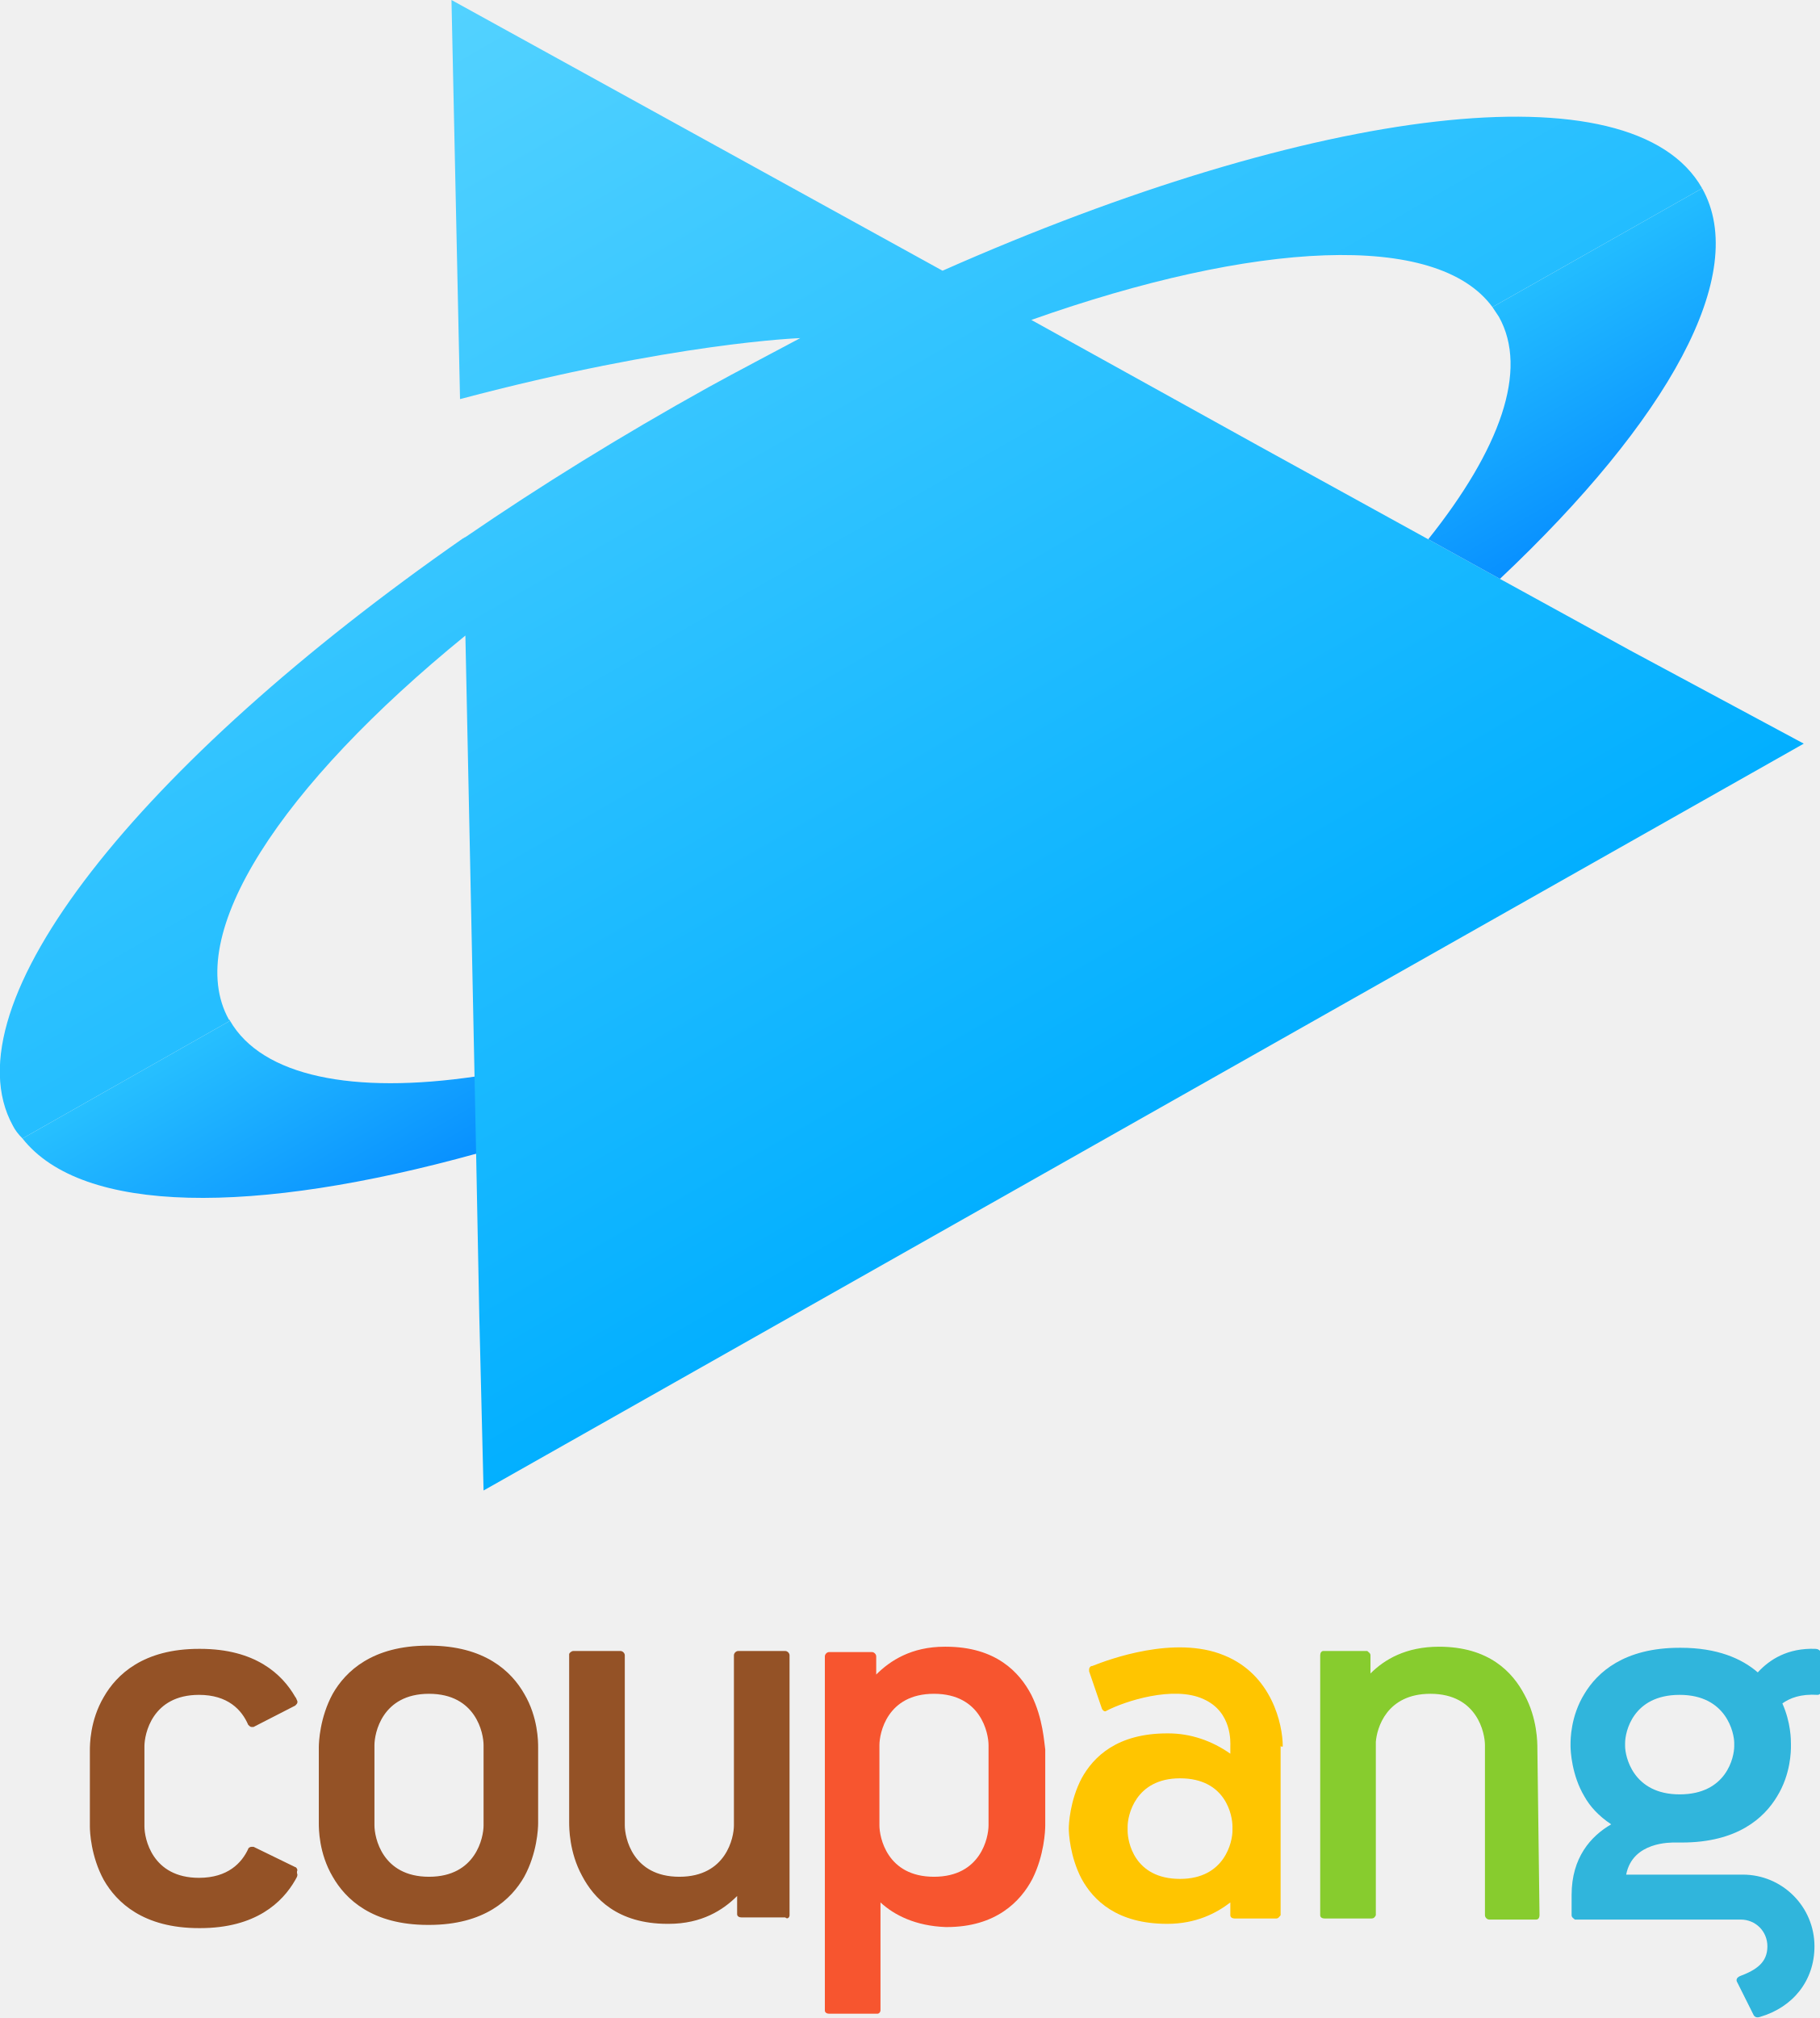
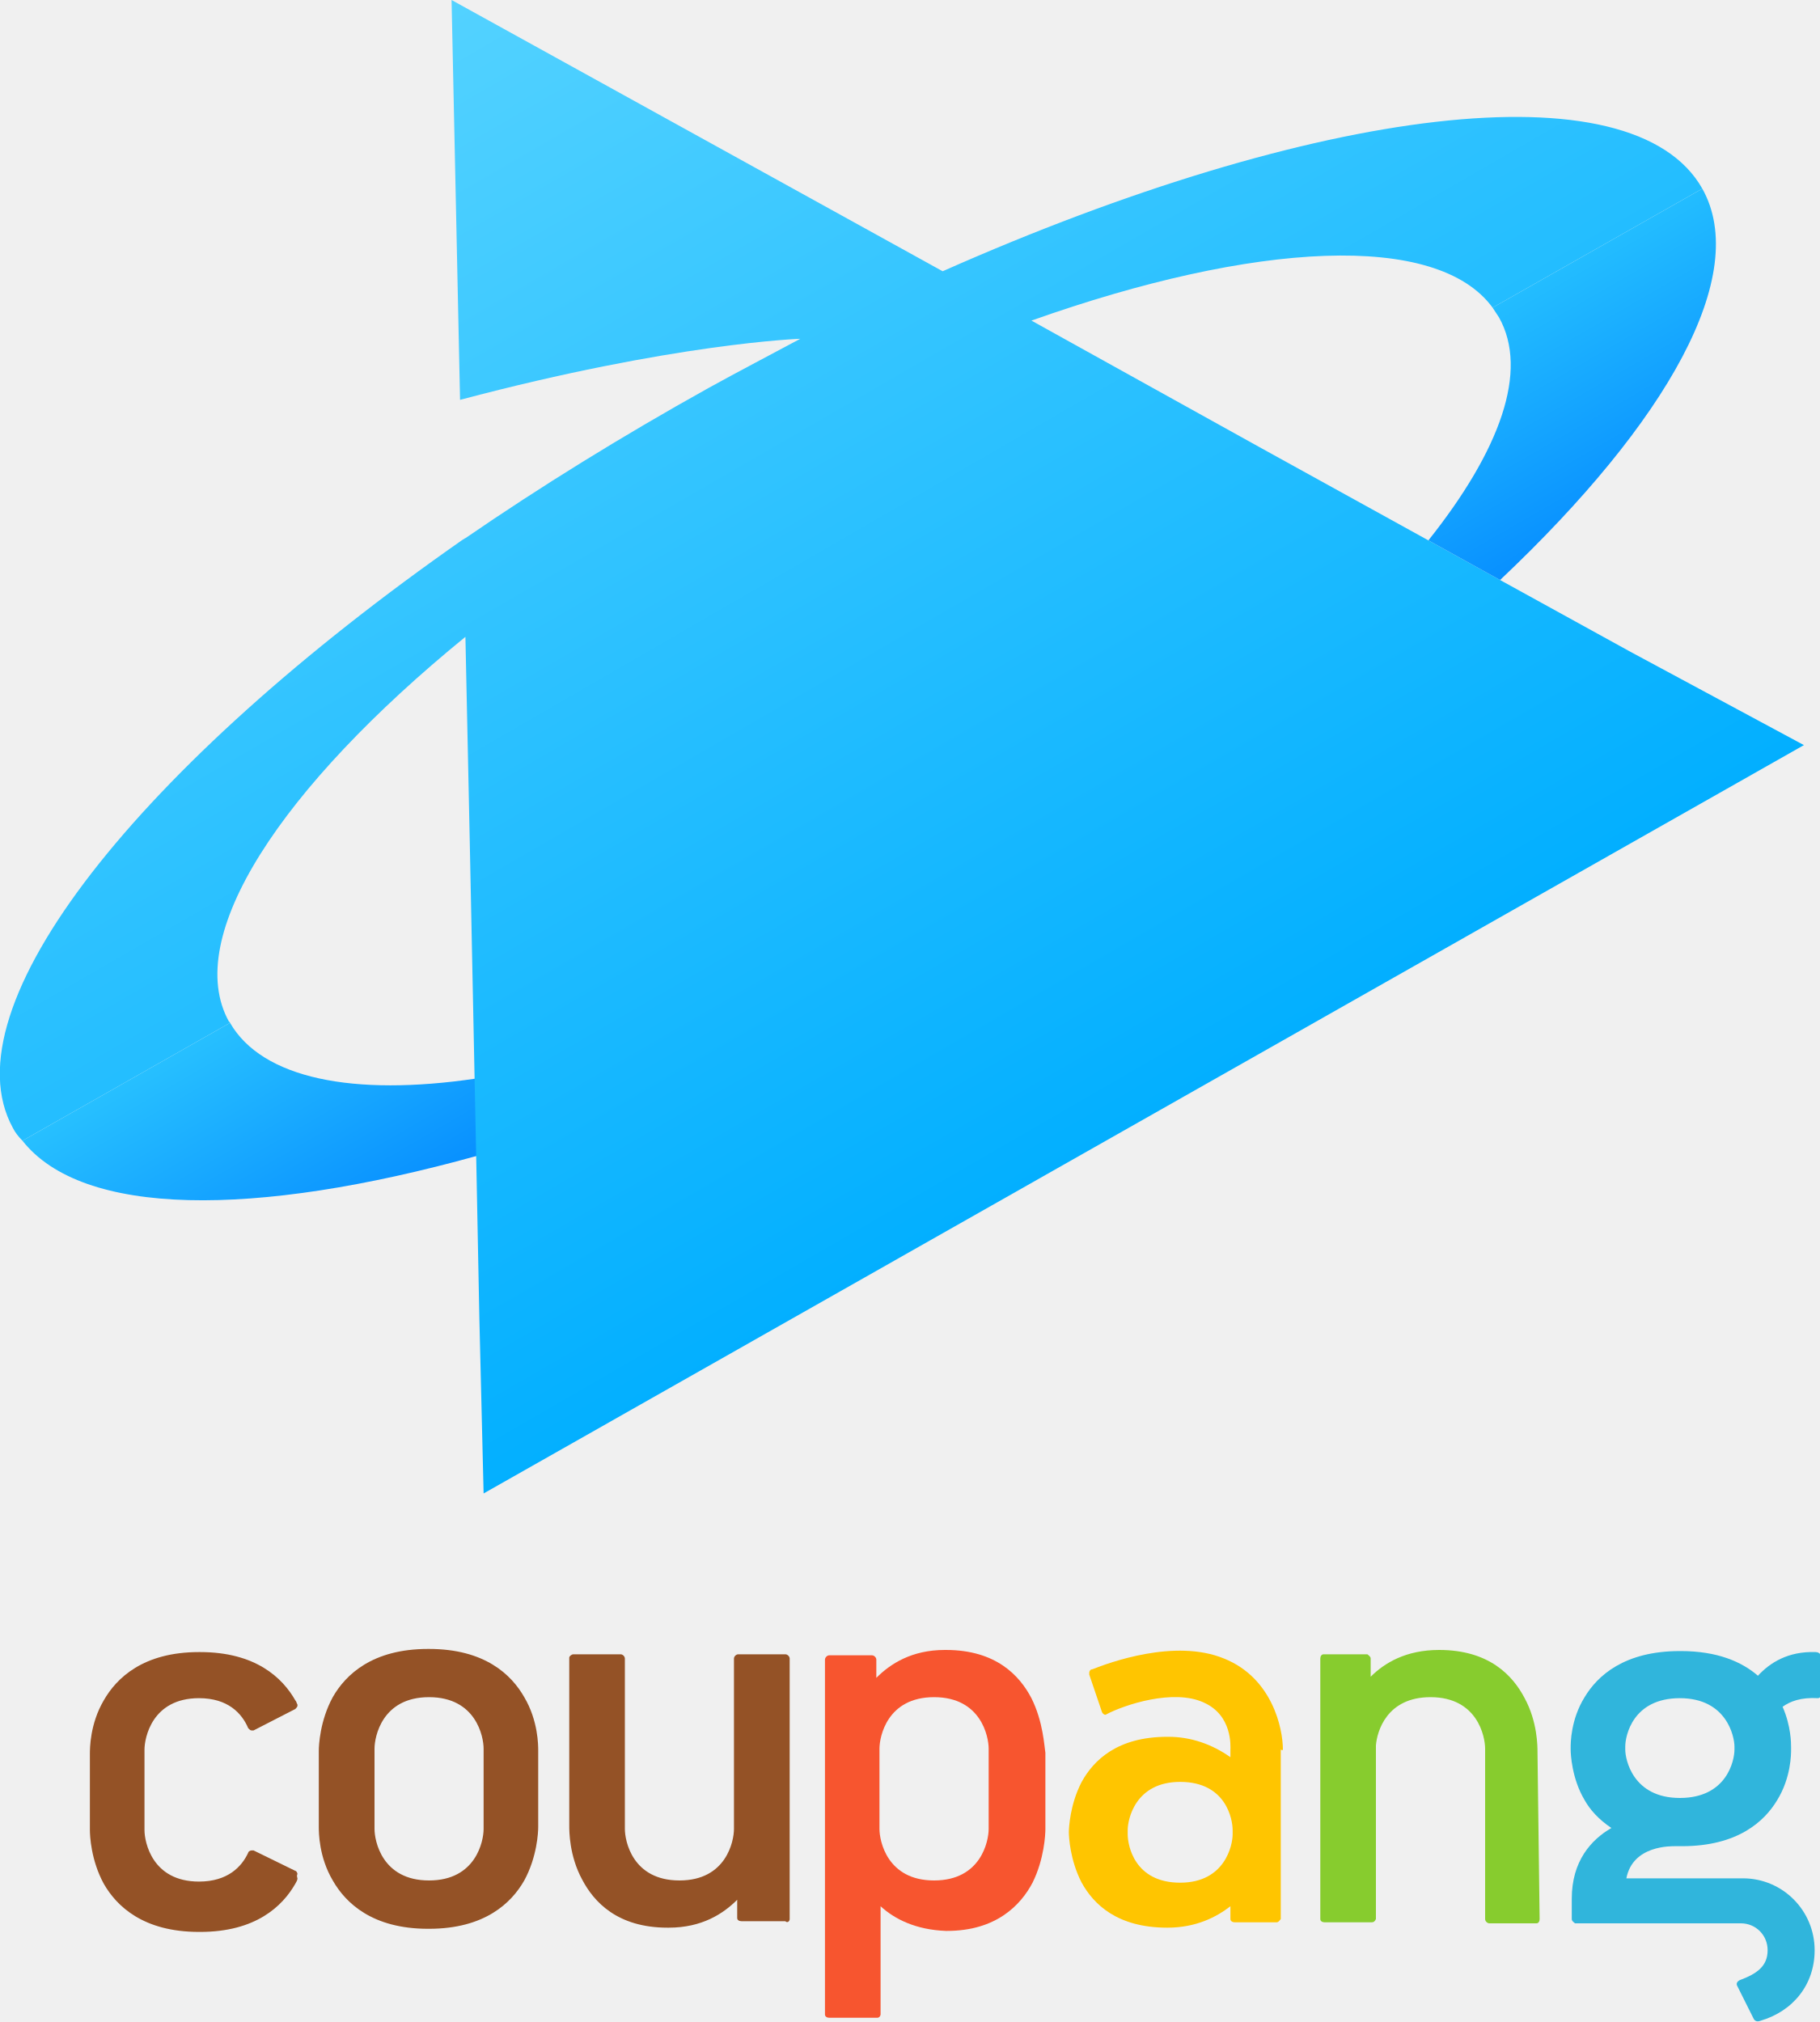
- <svg xmlns="http://www.w3.org/2000/svg" version="1.1" id="레이어_1" x="0px" y="0px" viewBox="0 0 170.1 188.6" style="enable-background:new 0 0 170.1 188.6;" xml:space="preserve">
-   <style type="text/css">
- 	.st0{fill:url(#SVGID_1_);}
- 	.st1{fill:url(#SVGID_00000103971503511209571870000014997368239878535557_);}
- 	.st2{fill:url(#SVGID_00000055685204198874167570000002992743342147035063_);}
- 	.st3{fill-rule:evenodd;clip-rule:evenodd;fill:#945226;}
- 	.st4{fill-rule:evenodd;clip-rule:evenodd;fill:#FFC500;}
- 	.st5{fill-rule:evenodd;clip-rule:evenodd;fill:#87CC2E;}
- 	.st6{fill-rule:evenodd;clip-rule:evenodd;fill:#F7552F;}
- 	.st7{fill-rule:evenodd;clip-rule:evenodd;fill:#30B5DC;}
- </style>
-   <g>
-     <g>
-       <linearGradient id="SVGID_1_" gradientUnits="userSpaceOnUse" x1="19.244" y1="92.801" x2="30.459" y2="73.376" gradientTransform="matrix(1 0 0 -1 0 189.2756)">
-         <stop offset="0" style="stop-color:#27C0FF" />
-         <stop offset="1" style="stop-color:#0890FF" />
-       </linearGradient>
-       <path class="st0" d="M44.5,100.6c-11.5,1.7-20,0-23-5.2l-19.4,11c5.6,7.1,21.6,7.2,42.5,1.4L44.5,100.6z" />
-       <linearGradient id="SVGID_00000003795685859655603030000006620264964356481677_" gradientUnits="userSpaceOnUse" x1="44.073" y1="190.357" x2="105.884" y2="83.296" gradientTransform="matrix(1 0 0 -1 0 189.2756)">
-         <stop offset="0" style="stop-color:#53D2FF" />
-         <stop offset="1" style="stop-color:#02AFFF" />
-       </linearGradient>
-       <path style="fill:url(#SVGID_00000003795685859655603030000006620264964356481677_);" d="M152.4,60.8l-12.2-6.7l0,0l-6.7-3.7l0,0    l-15.8-8.7L96.4,29.9c20.9-7.4,37.9-8.3,43.1-1.2l19.6-11.1c-6.5-11.5-36.2-7.7-71,7.7L42.2,0L43,37.3c20-5.3,31.8-5.7,31.8-5.7    l0,0c-2.8,1.5-5.7,3-8.6,4.6c-8.1,4.5-15.7,9.2-22.7,14c-0.1,0-0.1,0.1-0.2,0.1C13,71.4-5,93.9,1.2,105.2c0.2,0.4,0.5,0.8,0.9,1.2    l19.4-11c0,0,0-0.1-0.1-0.1c-4.4-7.9,4.9-21.9,22.1-35.9l0.4,19.1l0.6,29.1l0,0l0.3,15.4l0.4,16.3l123.4-69.8L152.4,60.8z" />
-       <linearGradient id="SVGID_00000087388978527045457530000002063525882478068129_" gradientUnits="userSpaceOnUse" x1="142.33" y1="162.173" x2="153.47" y2="142.878" gradientTransform="matrix(1 0 0 -1 0 189.2756)">
-         <stop offset="0" style="stop-color:#23BDFF" />
-         <stop offset="1" style="stop-color:#0890FF" />
-       </linearGradient>
-       <path style="fill:url(#SVGID_00000087388978527045457530000002063525882478068129_);" d="M159.1,17.6    C159.1,17.6,159.1,17.5,159.1,17.6l-19.6,11.1c0.2,0.3,0.4,0.6,0.6,0.9c2.8,5,0.1,12.4-6.6,20.8l6.7,3.7    C155.9,39.3,163.6,25.6,159.1,17.6z" />
-     </g>
-     <path class="st3" d="M35,170.6c0,1.1,0.7,4.8,5.1,4.8s5.1-3.7,5.1-4.8v-7.5c0-1.1-0.7-4.8-5.1-4.8S35,162,35,163.1V170.6z    M29.8,163.3c0-0.5,0.1-2.8,1.3-5c1.2-2.1,3.7-4.5,8.9-4.5l0,0h0.1l0,0c5.2,0,7.7,2.4,8.9,4.5c1.3,2.2,1.3,4.5,1.3,5v7.1   c0,0.5-0.1,2.8-1.3,5c-1.2,2.1-3.7,4.5-8.9,4.5H40c-5.2,0-7.7-2.4-8.9-4.5c-1.3-2.2-1.3-4.5-1.3-5L29.8,163.3L29.8,163.3z    M27.8,174.8c0-0.1-0.1-0.3-0.2-0.3l0,0l0,0l0,0l-3.9-1.9l0,0c-0.1,0-0.1,0-0.2,0s-0.3,0.1-0.3,0.2l0,0l0,0l0,0   c-0.6,1.3-1.9,2.7-4.6,2.7c-4.4,0-5.1-3.7-5.1-4.8v-7.5c0-1.1,0.7-4.8,5.1-4.8c2.7,0,4,1.4,4.6,2.8c0.1,0.1,0.2,0.2,0.3,0.2   c0.1,0,0.1,0,0.2,0l0,0l3.9-2l0,0c0.1-0.1,0.2-0.2,0.2-0.3s0-0.1,0-0.1c-0.1-0.2-0.1-0.3-0.2-0.4c-1.2-2.1-3.7-4.5-8.9-4.5h-0.1   c-5.2,0-7.7,2.4-8.9,4.5c-1.3,2.2-1.3,4.5-1.3,5v7.1c0,0.5,0.1,2.8,1.3,5c1.2,2.1,3.7,4.5,8.9,4.5h0.1c5.2,0,7.7-2.4,8.9-4.5   c0.1-0.2,0.2-0.3,0.2-0.5l0,0C27.7,174.9,27.8,174.8,27.8,174.8 M73.8,179v-24.3c0-0.2-0.2-0.4-0.4-0.4l0,0H69l0,0   c-0.2,0-0.4,0.2-0.4,0.4l0,0l0,0v8.6l0,0v7.3c0,1.1-0.7,4.8-5.1,4.8s-5.1-3.7-5.1-4.8v-15.9l0,0c0-0.2-0.2-0.4-0.4-0.4l0,0l0,0   h-4.4l0,0c-0.2,0-0.4,0.2-0.4,0.3l0,0v15.7c0,0.5,0,2.8,1.2,5c1.1,2.1,3.3,4.5,8,4.5h0.1c3.1,0,5.1-1.3,6.4-2.6v1.7l0,0   c0,0.2,0.2,0.3,0.4,0.3l0,0l0,0h4.1C73.6,179.4,73.8,179.2,73.8,179L73.8,179" />
-     <path class="st4" d="M115.2,171.1c0,1-0.7,4.5-4.9,4.5c-4.3,0-4.9-3.5-4.9-4.5v-0.4c0-1,0.7-4.5,4.9-4.5c4.3,0,4.9,3.5,4.9,4.5   V171.1L115.2,171.1z M119.9,163.2c0-2-1-6.7-5.5-8.5c-4.6-1.9-10.8,0.4-12.3,1c-0.2,0-0.3,0.2-0.3,0.3s0,0.1,0,0.2l0,0l1.2,3.5l0,0   c0.1,0.2,0.3,0.3,0.4,0.2l0,0l0,0c1.7-0.9,6.3-2.4,9.1-1.1c2.7,1.2,2.5,4.1,2.5,4.4v0.7c-1.7-1.2-3.7-1.9-5.8-1.9h-0.1   c-4.7,0-6.9,2.2-8,4.2c-1.1,2.1-1.2,4.3-1.2,4.7l0,0c0,0.4,0.1,2.6,1.2,4.7c1.1,2,3.3,4.2,8,4.2l0,0c2.7,0,4.6-1,5.9-2v1.2l0,0l0,0   l0,0c0,0.2,0.2,0.3,0.4,0.3l0,0l0,0h3.9l0,0l0,0c0.2,0,0.3-0.2,0.4-0.3v-13.2l0,0v-2.6C119.9,163.3,119.9,163.2,119.9,163.2z" />
-     <path class="st5" d="M143.7,163.4c0-0.5,0-2.8-1.2-5c-1.1-2.1-3.3-4.5-8-4.5l0,0l0,0l0,0l0,0c-3.1,0-5.1,1.2-6.4,2.5v-1.7l0,0l0,0   c0-0.2-0.2-0.3-0.3-0.4l0,0h-4.1l0,0c-0.2,0-0.3,0.2-0.3,0.4l0,0l0,0V179l0,0c0,0.2,0.2,0.3,0.4,0.3l0,0l0,0h4.4l0,0   c0.2,0,0.3-0.1,0.4-0.3l0,0v-16.2c0.1-1.3,1-4.5,5.1-4.5c4.4,0,5.1,3.7,5.1,4.8V179l0,0l0,0c0,0.2,0.2,0.4,0.4,0.4h4.4   c0.2,0,0.3-0.2,0.3-0.4l0,0L143.7,163.4L143.7,163.4z" />
-     <path class="st6" d="M92.4,170.6c0,1.1-0.7,4.8-5.1,4.8s-5.1-3.7-5.1-4.8v-7.5c0-1.1,0.7-4.8,5.1-4.8s5.1,3.7,5.1,4.8V170.6z    M96.4,158.4c-1.1-2.1-3.3-4.5-8-4.5h-0.1c-3.1,0-5.1,1.3-6.4,2.6v-1.7l0,0l0,0c0-0.2-0.2-0.4-0.4-0.4l0,0l0,0h-4l0,0l0,0   c-0.2,0-0.4,0.2-0.4,0.4l0,0l0,0l0,0v33.1l0,0c0,0.2,0.2,0.3,0.4,0.3H82l0,0c0.2,0,0.3-0.2,0.3-0.3l0,0l0,0l0,0l0,0v-10.1   c1.3,1.2,3.3,2.2,6.1,2.3h0.1c4.6,0,6.9-2.4,8-4.5c1.1-2.2,1.2-4.5,1.2-5v-7.1C97.6,162.9,97.5,160.6,96.4,158.4z" />
-     <path class="st7" d="M162.1,163.2c0,1-0.7,4.5-5.1,4.5c-4.4,0-5.1-3.6-5.1-4.5v-0.3c0-1,0.7-4.5,5.1-4.5c4.4,0,5.1,3.6,5.1,4.5   V163.2z M169.7,154.1L169.7,154.1c-2.6-0.1-4.3,1-5.4,2.2c-1.5-1.3-3.8-2.3-7.2-2.3l0,0H157l0,0c-5.2,0-7.7,2.3-8.9,4.3   c-1.3,2.1-1.3,4.3-1.3,4.7v0.2c0,0.4,0.1,2.7,1.3,4.7c0.5,0.9,1.3,1.8,2.5,2.6c-1.9,1.1-3.7,3.1-3.7,6.6v1.9c0,0.2,0.2,0.3,0.3,0.4   l0,0h15.5l0,0c1.4,0,2.5,1.1,2.5,2.5c0,1.5-1,2.2-2.6,2.8c-0.2,0.1-0.4,0.3-0.2,0.6c0.1,0.2,1.4,2.8,1.5,3s0.3,0.3,0.6,0.2   c3.1-0.9,5.1-3.4,5.1-6.6c0-3.7-3-6.7-6.7-6.7H152c0.6-3.1,4.2-3,4.6-3l0,0c0.2,0,0.3,0,0.5,0h0.1c5.2,0,7.7-2.3,8.9-4.3   c1.3-2.1,1.3-4.3,1.3-4.7V163c0-0.4,0-2-0.8-3.8c0.7-0.5,1.7-0.9,3.3-0.8l0,0c0.2,0,0.3-0.2,0.4-0.3v-3.6   C170.1,154.2,169.9,154.1,169.7,154.1L169.7,154.1z" />
+ <svg xmlns="http://www.w3.org/2000/svg" width="18" height="20" viewBox="0 0 18 20" fill="none">
+   <g clip-path="url(#clip0_1_47)">
+     <path d="M4.709 10.668C3.492 10.848 2.593 10.668 2.275 10.117L0.222 11.283C0.815 12.036 2.508 12.047 4.72 11.432L4.709 10.668Z" fill="url(#paint0_linear_1_47)" />
+     <path d="M16.127 6.448L14.836 5.737L14.127 5.345L12.455 4.422L10.201 3.171C12.413 2.386 14.212 2.291 14.762 3.043L16.836 1.866C16.148 0.647 13.005 1.05 9.323 2.683L4.466 0L4.55 3.955C6.667 3.393 7.915 3.351 7.915 3.351C7.619 3.51 7.312 3.669 7.005 3.839C6.148 4.316 5.344 4.814 4.603 5.323C4.593 5.323 4.593 5.334 4.582 5.334C1.376 7.572 -0.529 9.958 0.127 11.156C0.148 11.198 0.18 11.241 0.222 11.283L2.275 10.117C2.275 10.117 2.275 10.106 2.265 10.106C1.799 9.268 2.783 7.784 4.603 6.299L4.646 8.325L4.709 11.41L4.741 13.043L4.783 14.772L17.841 7.37L16.127 6.448Z" fill="url(#paint1_linear_1_47)" />
+     <path d="M16.836 1.866L14.762 3.043C14.783 3.075 14.804 3.107 14.825 3.139C15.122 3.669 14.836 4.454 14.127 5.345L14.836 5.737C16.497 4.168 17.312 2.715 16.836 1.866Z" fill="url(#paint2_linear_1_47)" />
+     <path fill-rule="evenodd" clip-rule="evenodd" d="M3.704 18.091C3.704 18.208 3.778 18.6 4.243 18.6C4.709 18.6 4.783 18.208 4.783 18.091V17.296C4.783 17.179 4.709 16.787 4.243 16.787C3.778 16.787 3.704 17.179 3.704 17.296V18.091ZM3.153 17.317C3.153 17.264 3.164 17.02 3.291 16.787C3.418 16.564 3.683 16.31 4.233 16.31H4.243C4.794 16.31 5.058 16.564 5.185 16.787C5.323 17.02 5.323 17.264 5.323 17.317V18.07C5.323 18.123 5.312 18.367 5.185 18.6C5.058 18.823 4.794 19.078 4.243 19.078H4.233C3.683 19.078 3.418 18.823 3.291 18.6C3.153 18.367 3.153 18.123 3.153 18.07V17.317ZM2.942 18.537C2.942 18.526 2.931 18.505 2.921 18.505L2.508 18.303C2.497 18.303 2.497 18.303 2.487 18.303C2.476 18.303 2.455 18.314 2.455 18.325C2.392 18.462 2.254 18.611 1.968 18.611C1.503 18.611 1.429 18.218 1.429 18.102V17.306C1.429 17.19 1.503 16.797 1.968 16.797C2.254 16.797 2.392 16.946 2.455 17.094C2.466 17.105 2.476 17.116 2.487 17.116C2.497 17.116 2.497 17.116 2.508 17.116L2.921 16.904C2.931 16.893 2.942 16.882 2.942 16.872C2.942 16.861 2.942 16.861 2.942 16.861C2.931 16.84 2.931 16.829 2.921 16.819C2.794 16.596 2.529 16.341 1.979 16.341H1.968C1.418 16.341 1.153 16.596 1.026 16.819C0.889 17.052 0.889 17.296 0.889 17.349V18.102C0.889 18.155 0.899 18.399 1.026 18.632C1.153 18.855 1.418 19.109 1.968 19.109H1.979C2.529 19.109 2.794 18.855 2.921 18.632C2.931 18.611 2.942 18.6 2.942 18.579C2.931 18.547 2.942 18.537 2.942 18.537ZM7.81 18.982V16.405C7.81 16.384 7.788 16.363 7.767 16.363H7.302C7.28 16.363 7.259 16.384 7.259 16.405V17.317V18.091C7.259 18.208 7.185 18.6 6.72 18.6C6.254 18.6 6.18 18.208 6.18 18.091V16.405C6.18 16.384 6.159 16.363 6.138 16.363H5.672C5.651 16.363 5.63 16.384 5.63 16.395V18.059C5.63 18.112 5.63 18.356 5.757 18.59C5.873 18.812 6.106 19.067 6.603 19.067H6.614C6.942 19.067 7.153 18.929 7.291 18.791V18.971C7.291 18.993 7.312 19.003 7.333 19.003H7.767C7.788 19.024 7.81 19.003 7.81 18.982Z" fill="#945226" />
+     <path fill-rule="evenodd" clip-rule="evenodd" d="M12.191 18.144C12.191 18.25 12.116 18.622 11.672 18.622C11.217 18.622 11.153 18.25 11.153 18.144V18.102C11.153 17.996 11.227 17.625 11.672 17.625C12.127 17.625 12.191 17.996 12.191 18.102V18.144ZM12.688 17.306C12.688 17.094 12.582 16.596 12.106 16.405C11.619 16.204 10.963 16.448 10.804 16.511C10.783 16.511 10.773 16.532 10.773 16.543C10.773 16.554 10.773 16.554 10.773 16.564L10.899 16.935C10.91 16.957 10.931 16.967 10.942 16.957C11.122 16.861 11.608 16.702 11.905 16.84C12.191 16.967 12.169 17.275 12.169 17.306V17.381C11.989 17.253 11.778 17.179 11.556 17.179H11.545C11.048 17.179 10.815 17.413 10.698 17.625C10.582 17.847 10.571 18.081 10.571 18.123C10.571 18.166 10.582 18.399 10.698 18.622C10.815 18.834 11.048 19.067 11.545 19.067C11.831 19.067 12.032 18.961 12.169 18.855V18.982C12.169 19.003 12.191 19.014 12.212 19.014H12.624C12.646 19.014 12.656 18.993 12.667 18.982V17.582V17.306C12.688 17.317 12.688 17.306 12.688 17.306Z" fill="#FFC500" />
+     <path fill-rule="evenodd" clip-rule="evenodd" d="M15.206 17.328C15.206 17.275 15.206 17.031 15.079 16.797C14.963 16.575 14.73 16.32 14.233 16.32C13.905 16.32 13.693 16.448 13.556 16.585V16.405C13.556 16.384 13.534 16.373 13.524 16.363H13.09C13.069 16.363 13.058 16.384 13.058 16.405V18.982C13.058 19.003 13.079 19.014 13.101 19.014H13.566C13.587 19.014 13.598 19.003 13.608 18.982V17.264C13.619 17.126 13.714 16.787 14.148 16.787C14.614 16.787 14.688 17.179 14.688 17.296V18.982C14.688 19.003 14.709 19.024 14.73 19.024H15.196C15.217 19.024 15.227 19.003 15.227 18.982L15.206 17.328Z" fill="#87CC2E" />
+     <path fill-rule="evenodd" clip-rule="evenodd" d="M9.778 18.091C9.778 18.208 9.704 18.6 9.238 18.6C8.773 18.6 8.698 18.208 8.698 18.091V17.296C8.698 17.179 8.773 16.787 9.238 16.787C9.704 16.787 9.778 17.179 9.778 17.296V18.091ZM10.201 16.797C10.085 16.575 9.852 16.32 9.355 16.32H9.344C9.016 16.32 8.804 16.458 8.667 16.596V16.416C8.667 16.395 8.646 16.373 8.624 16.373H8.201C8.18 16.373 8.159 16.395 8.159 16.416V19.926C8.159 19.947 8.18 19.958 8.201 19.958H8.677C8.698 19.958 8.709 19.936 8.709 19.926V18.855C8.847 18.982 9.058 19.088 9.355 19.099H9.365C9.852 19.099 10.095 18.844 10.212 18.622C10.328 18.388 10.339 18.144 10.339 18.091V17.338C10.328 17.275 10.318 17.031 10.201 16.797Z" fill="#F7552F" />
+     <path fill-rule="evenodd" clip-rule="evenodd" d="M17.154 17.306C17.154 17.413 17.079 17.784 16.614 17.784C16.148 17.784 16.074 17.402 16.074 17.306V17.275C16.074 17.169 16.148 16.797 16.614 16.797C17.079 16.797 17.154 17.179 17.154 17.275V17.306ZM17.958 16.341C17.683 16.331 17.503 16.448 17.386 16.575C17.227 16.437 16.984 16.331 16.624 16.331H16.614C16.064 16.331 15.799 16.575 15.672 16.787C15.534 17.009 15.534 17.243 15.534 17.285V17.306C15.534 17.349 15.545 17.593 15.672 17.805C15.725 17.9 15.81 17.996 15.937 18.081C15.736 18.197 15.545 18.409 15.545 18.78V18.982C15.545 19.003 15.566 19.014 15.577 19.024H17.217C17.365 19.024 17.482 19.141 17.482 19.29C17.482 19.448 17.376 19.523 17.206 19.586C17.185 19.597 17.164 19.618 17.185 19.65C17.196 19.671 17.333 19.947 17.344 19.968C17.355 19.989 17.376 20 17.407 19.989C17.735 19.894 17.947 19.629 17.947 19.29C17.947 18.897 17.63 18.579 17.238 18.579H16.085C16.148 18.25 16.529 18.261 16.572 18.261C16.593 18.261 16.603 18.261 16.624 18.261H16.635C17.185 18.261 17.45 18.017 17.577 17.805C17.714 17.582 17.714 17.349 17.714 17.306V17.285C17.714 17.243 17.714 17.073 17.63 16.882C17.704 16.829 17.81 16.787 17.979 16.797C18 16.797 18.011 16.776 18.021 16.766V16.384C18 16.352 17.979 16.341 17.958 16.341Z" fill="#30B5DC" />
  </g>
+   <defs>
+     <linearGradient id="paint0_linear_1_47" x1="2.036" y1="10.231" x2="3.227" y2="12.288" gradientUnits="userSpaceOnUse">
+       <stop stop-color="#27C0FF" />
+       <stop offset="1" stop-color="#0890FF" />
+     </linearGradient>
+     <linearGradient id="paint1_linear_1_47" x1="4.664" y1="-0.115" x2="11.226" y2="11.226" gradientUnits="userSpaceOnUse">
+       <stop stop-color="#53D2FF" />
+       <stop offset="1" stop-color="#02AFFF" />
+     </linearGradient>
+     <linearGradient id="paint2_linear_1_47" x1="15.061" y1="2.874" x2="16.244" y2="4.918" gradientUnits="userSpaceOnUse">
+       <stop stop-color="#23BDFF" />
+       <stop offset="1" stop-color="#0890FF" />
+     </linearGradient>
+     <clipPath id="clip0_1_47">
+       <rect width="18" height="20" fill="white" />
+     </clipPath>
+   </defs>
</svg>
